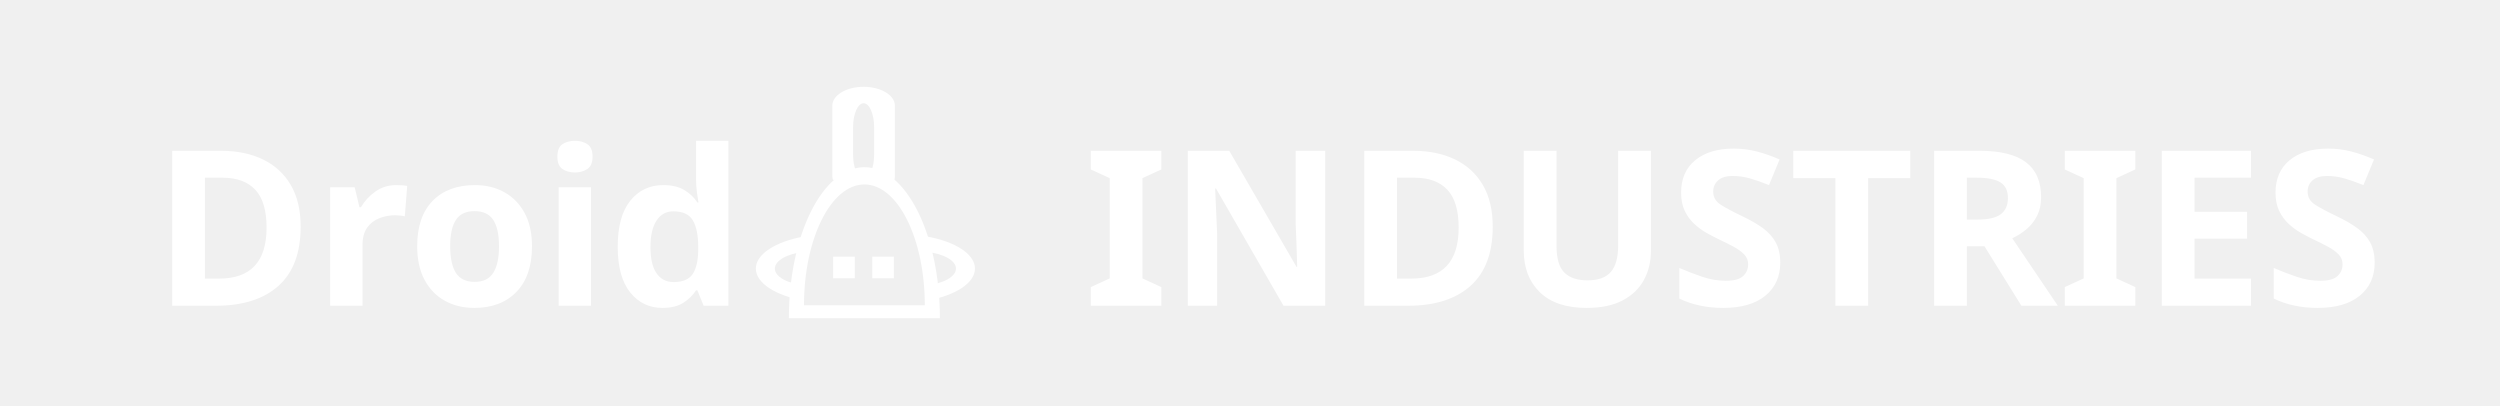
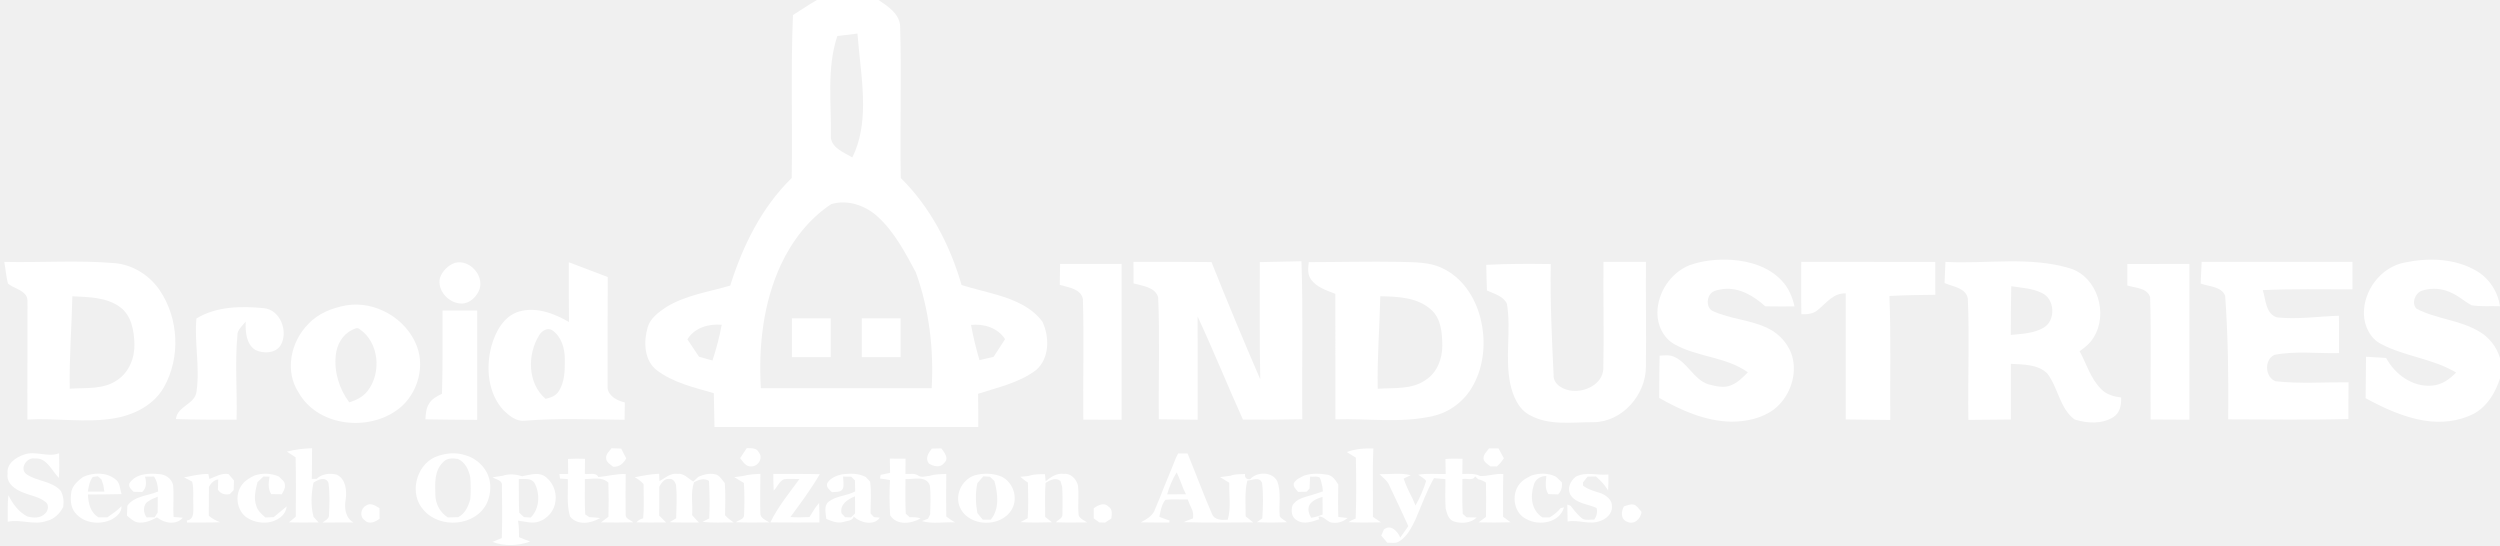
- <svg xmlns="http://www.w3.org/2000/svg" width="1151.983" height="186.628">
+ <svg xmlns="http://www.w3.org/2000/svg" width="1288" height="281">
  <g>
    <rect fill="none" id="canvas_background" height="402" width="582" y="-1" x="-1" />
  </g>
  <g>
-     <g id="layer1">
-       <text font-size="40px" font-style="normal" font-weight="normal" fill="#ffffff" font-family="Avance" id="text2985" y="140.885" x="70.337" xml:space="preserve">
-         <tspan font-size="100px" font-weight="bold" fill="#ffffff" y="140.885" x="70.337" id="tspan2987">Droid      INDUSTRIES</tspan>
-       </text>
-       <g fill="#ffffff" transform="matrix(1.988298,0,0,1.988298,3.436039,139.8257) " id="g3397">
-         <path fill="#ffffff" d="m198.598-31.579c-9.665 0-17.5 15.67-17.5 35l35 0c0-19.33-7.835-35-17.5-35zm0 4c7.732 0 14 12.536 14 28l-28 0c0-15.464 6.268-28 14-28z" id="path3056-9" />
-         <path fill="#ffffff" d="m184.598-15.517c-6.532 1.173-11.156 4.06-11.156 7.438 0 3.378 4.624 6.264 11.156 7.438l0-3.562c-3.864-0.427-6.75-1.994-6.75-3.875 0-1.881 2.886-3.448 6.75-3.875l0-3.562z" id="path3301" />
-         <path fill="#ffffff" id="path3327" d="m213.067-15.517c6.532 1.173 11.156 4.06 11.156 7.438 0 3.378-4.624 6.264-11.156 7.438l0-3.562c3.864-0.427 6.75-1.994 6.75-3.875 0-1.881-2.886-3.448-6.75-3.875l0-3.562z" />
-         <path fill="#ffffff" d="m198.415-50.207c-4.015 0-7.25 1.952-7.25 4.375l0 16.344c0 0.293 0.066 0.568 0.156 0.844l14.219 0c0.09-0.276 0.125-0.551 0.125-0.844l0-16.344c0-2.423-3.235-4.375-7.25-4.375zm0 3.812c1.353 0 2.438 2.479 2.438 5.562l0 6.344c0 3.083-1.084 5.594-2.438 5.594 -1.353 0-2.438-2.51-2.438-5.594l0-6.344c0-3.083 1.084-5.562 2.438-5.562z" id="rect3329" />
-         <rect fill="#ffffff" id="rect3359" width="5.012" height="5.012" x="191.357" y="-10.845" />
-         <rect fill="#ffffff" id="rect3359-7" width="5.012" height="5.012" x="200.42" y="-10.845" />
-       </g>
+     <g id="#000000ff">
+       <path id="svg_1" d="m420.9,0l31.75,0c4.66,3.21 10.45,6.82 11.08,13.01c0.83,26.23 -0.14,52.48 0.36,78.71c15.28,15.06 25.4,34.66 31.32,55.12c6.16,1.94 12.47,3.34 18.66,5.17c8.6,2.56 17.61,6.3 23.03,13.82c3.66,7.81 3.66,18.9 -3.38,24.88c-8.73,6.55 -19.63,8.84 -29.81,12.16c0.14,5.71 0.06,11.42 0.09,17.13c-45.3,0 -90.6,0.01 -135.9,-0.01c-0.11,-5.81 -0.2,-11.61 -0.34,-17.42c-10.15,-2.96 -20.9,-5.36 -29.48,-11.9c-6.52,-5.15 -6.73,-14.68 -4.6,-22.04c1.36,-4.72 5.62,-7.75 9.48,-10.38c10.03,-6.19 21.92,-7.84 33.05,-11.12c6.41,-20.42 16.2,-40.32 31.68,-55.42c0.44,-27.98 -0.52,-55.98 0.64,-83.95c4.12,-2.58 8.13,-5.35 12.37,-7.76m10.49,18.57c-5.63,16.95 -2.93,35 -3.34,52.49c0.87,5.5 6.89,7.5 11.07,10.05c4.19,-8.39 5.52,-17.89 5.53,-27.19c0.01,-12.27 -1.97,-24.41 -2.89,-36.62c-3.46,0.43 -6.92,0.85 -10.37,1.27m-3.15,86.61c-11.45,7.52 -20.1,18.82 -25.89,31.14c-9.17,19.79 -11.63,42.08 -10.36,63.67c29.34,-0.01 58.67,0 88.01,0c1.14,-20.17 -1.3,-40.71 -8.2,-59.75c-5.46,-10.11 -10.91,-20.63 -19.49,-28.5c-6.31,-5.85 -15.64,-9.14 -24.07,-6.56m-74.09,69.65c1.99,2.99 3.96,6 5.99,8.97c2.3,0.64 4.61,1.29 6.92,1.93c1.98,-6.03 3.63,-12.17 4.77,-18.41c-6.69,-0.6 -14,1.49 -17.68,7.51m146.11,-7.43c1.14,6.11 2.59,12.17 4.36,18.14c2.42,-0.57 4.85,-1.14 7.29,-1.7c1.99,-3.02 3.93,-6.08 5.9,-9.12c-3.76,-5.83 -10.91,-8.03 -17.55,-7.32z" fill="#ffffff" />
+       <path id="svg_2" d="m649.04,135.04c7.16,-0.11 14.32,-0.27 21.47,-0.44c0.94,27.13 0.14,54.27 0.44,81.4c-10.19,0.19 -20.39,0.29 -30.58,0.18c-7.97,-17.63 -15.2,-35.58 -23.36,-53.12c-0.02,17.73 0.09,35.45 0.03,53.18c-6.67,-0.08 -13.34,-0.17 -20.01,-0.23c-0.25,-20.97 0.58,-41.97 -0.35,-62.92c-1.65,-5.26 -8.14,-5.79 -12.67,-7.08c-0.03,-3.69 -0.04,-7.38 -0.04,-11.08c13.4,-0.05 26.79,-0.04 40.19,0.08c8.07,20.26 16.47,40.4 25.13,60.42c-0.46,-20.13 -0.18,-40.26 -0.25,-60.39z" fill="#ffffff" />
+       <path id="svg_3" d="m870.43,136.64c6.87,-2.44 14.28,-3.19 21.54,-2.77c9.56,0.62 19.59,3.67 26.2,10.96c3.38,3.6 5.28,8.27 6.37,13.03c-5.03,0.03 -10.05,0.05 -15.07,-0.04c-5.83,-5.27 -13.33,-9.83 -21.5,-8.93c-2.51,0.42 -5.65,0.64 -7.12,3.05c-1.68,2.61 -1.43,7 1.72,8.37c9.05,4.14 19.37,4.44 28.32,8.84c6.32,3.04 11.33,8.95 12.81,15.86c1.97,9.57 -2.13,19.97 -9.79,25.93c-6.26,4.61 -14.28,6.32 -21.93,6.31c-13.31,-0.23 -25.8,-5.77 -37.17,-12.24c0.1,-7.25 0.03,-14.51 0.24,-21.76c2.4,-0.14 4.94,-0.52 7.24,0.48c7.21,3.02 10.21,11.67 17.73,14.23c3.75,0.95 7.86,2.12 11.64,0.61c3.54,-1.34 6.24,-4.11 8.83,-6.76c-11.26,-8.07 -25.98,-7.75 -37.85,-14.48c-5.74,-3.19 -8.86,-9.93 -8.75,-16.35c0.17,-10.36 6.87,-20.47 16.54,-24.34z" fill="#ffffff" />
+       <path id="svg_4" d="m1239.01,135.24c12.14,-2.56 25.62,-2.14 36.6,4.17c6.71,3.81 11.27,10.76 12.38,18.37c-4.88,-0.2 -9.83,0.29 -14.65,-0.52c-3.35,-1.77 -6.18,-4.38 -9.59,-6.03c-4.87,-2.63 -10.86,-3.21 -16.08,-1.42c-3.51,1.27 -5.37,6.45 -2.72,9.22c10.17,5.34 22.28,5.78 32.23,11.71c5.21,2.97 9.1,7.98 10.82,13.72l0,10.46c-2.32,7.38 -6.67,14.62 -13.69,18.33c-7.78,3.94 -16.85,4.84 -25.38,3.43c-10.72,-1.75 -20.68,-6.41 -30.16,-11.51c0.08,-7.13 0.13,-14.25 0.21,-21.37c3.44,0.18 6.89,0.37 10.34,0.61c4.56,8.49 13.75,15.19 23.71,14.25c4.9,-0.32 9.06,-3.3 12.36,-6.74c-11.98,-7.17 -26.4,-8.23 -38.68,-14.7c-5.54,-2.84 -8.61,-9.15 -8.82,-15.2c-0.38,-12.34 8.82,-24.55 21.12,-26.78z" fill="#ffffff" />
+       <path id="svg_5" d="m2.21,134.93c18.93,0.43 37.9,-0.96 56.8,0.63c9.39,0.78 18.04,6.26 23.29,14c9.8,14.48 10.8,34.67 2.15,49.92c-5.14,9.15 -15.32,14.27 -25.36,16c-14.89,2.56 -29.98,-0.21 -44.96,0.67c-0.11,-19.39 0.11,-38.77 0.04,-58.15c-0.12,-2.04 0.38,-4.41 -1.01,-6.13c-2.34,-2.89 -6.35,-3.46 -9.08,-5.82c-0.93,-3.65 -1.21,-7.42 -1.87,-11.12m35.07,17.72c-0.34,15.87 -1.64,31.72 -1.35,47.6c8.29,-0.57 17.56,0.59 24.69,-4.59c6.01,-4.08 8.86,-11.5 8.64,-18.58c-0.22,-6.8 -1.54,-14.62 -7.43,-18.89c-7.05,-5.14 -16.2,-5.12 -24.55,-5.54z" fill="#ffffff" />
+       <path id="svg_6" d="m234.36,135.43c7.39,-1.97 14.98,6.23 12.73,13.46c-1.38,3.83 -4.83,7.38 -9.11,7.5c-6.6,0.09 -12.97,-6.65 -11.29,-13.31c1.25,-3.47 4.19,-6.43 7.67,-7.65z" fill="#ffffff" />
+       <path id="svg_7" d="m674.28,135.05c15.55,-0.01 31.09,-0.41 46.64,-0.14c7.39,0.26 15.17,-0.09 22.02,3.2c10.25,4.66 16.97,14.86 19.71,25.51c3.02,11.65 2.12,24.62 -3.85,35.22c-4.31,7.73 -11.9,13.6 -20.58,15.5c-16.5,3.81 -33.49,1.18 -50.22,1.71c-0.06,-21.55 0.02,-43.1 -0.02,-64.65c-4.58,-1.79 -9.82,-3.4 -12.71,-7.69c-1.77,-2.55 -1.29,-5.77 -0.99,-8.66m36.84,17.59c-0.33,15.89 -1.64,31.75 -1.32,47.65c8.33,-0.6 17.62,0.55 24.81,-4.61c5.85,-3.79 8.49,-10.92 8.47,-17.66c-0.08,-6.45 -0.57,-13.84 -5.72,-18.43c-7.05,-6.42 -17.22,-6.81 -26.24,-6.95z" fill="#ffffff" />
+       <path id="svg_8" d="m826.11,134.91c7.29,0 14.58,0.02 21.87,0.01c-0.11,18.04 0.2,36.08 -0.01,54.12c-0.03,14.36 -12.18,28.35 -26.91,28.47c-10.98,-0.06 -22.91,1.94 -32.95,-3.66c-5.89,-3.09 -8.54,-9.69 -9.97,-15.82c-2.92,-13.67 0.5,-27.77 -1.77,-41.5c-1.83,-4.05 -6.62,-5.15 -10.3,-6.87c-0.17,-4.4 -0.25,-8.8 -0.35,-13.21c11.07,-0.61 22.16,-0.55 33.24,-0.41c-0.36,19.01 0.54,38.01 1.45,57c-0.32,5.06 5.23,7.96 9.61,8.28c6.94,0.71 15.66,-3.59 16.01,-11.3c0.38,-18.37 -0.09,-36.74 0.08,-55.11z" fill="#ffffff" />
+       <path id="svg_9" d="m928,134.92c23.01,0 46.03,-0.02 69.04,0.02c0,5.65 0,11.29 0.03,16.94c-7.89,0.06 -15.77,0.19 -23.64,0.61c0.85,21.28 0.25,42.58 0.43,63.87c-7.65,-0.1 -15.3,-0.19 -22.94,-0.26c-0.02,-21.64 0.02,-43.29 0,-64.93c-6.26,-0.37 -10.02,4.98 -14.35,8.49c-2.33,2.08 -5.52,2.35 -8.5,2.21c-0.17,-8.98 -0.07,-17.97 -0.07,-26.95z" fill="#ffffff" />
+       <path id="svg_10" d="m1002.29,134.93c21.44,1.13 43.5,-3 64.42,3.4c13.95,4.52 19.51,23.28 12,35.39c-1.73,3.02 -4.48,5.24 -7.28,7.22c3.55,6.57 5.67,14.15 11.09,19.53c2.69,2.8 6.52,3.86 10.26,4.32c0.25,3.7 -0.56,7.88 -3.88,10.03c-5.89,3.81 -13.66,3.33 -20.08,1.29c-7.75,-5.78 -8.43,-16.49 -14.14,-23.78c-4.95,-4.75 -12.32,-4.5 -18.69,-4.88c-0.01,9.56 0,19.12 0,28.68c-7.29,0.06 -14.59,0.13 -21.88,0.2c-0.35,-20.81 0.61,-41.64 -0.28,-62.44c-0.92,-5.62 -7.72,-6.19 -12,-8.07c0.12,-3.63 0.28,-7.26 0.46,-10.89m33.91,12.53c-0.17,8.36 -0.24,16.72 -0.24,25.09c5.72,-0.58 11.84,-0.72 16.93,-3.74c6.37,-3.68 5.81,-14.85 -0.92,-17.87c-4.89,-2.43 -10.47,-2.64 -15.77,-3.48z" fill="#ffffff" />
+       <path id="svg_11" d="m1134.29,134.9c25.9,0.04 51.79,0.01 77.69,0.02c0.01,4.72 0.01,9.44 0,14.16c-15.39,0 -30.8,-0.31 -46.19,0.39c1.56,4.89 1.45,12.27 7.35,14.05c10.61,1.15 21.26,-0.54 31.89,-0.85c0,6.41 0.01,12.83 0.04,19.24c-11.1,0.29 -22.34,-1.22 -33.31,0.92c-5.33,2.5 -4.89,11.54 0.62,13.59c12.47,1.39 25.07,0.43 37.6,0.54c-0.08,6.31 -0.09,12.61 -0.08,18.92c-20.64,0.55 -41.29,0.17 -61.93,0.17c0.2,-21.23 -0.04,-42.51 -1.57,-63.69c-1.99,-4.89 -8.37,-4.66 -12.62,-6.29c0.14,-3.73 0.31,-7.45 0.51,-11.17z" fill="#ffffff" />
+       <path id="svg_12" d="m293.04,135.11c6.71,2.5 13.4,5.04 20.08,7.63c-0.03,19.1 -0.19,38.2 -0.09,57.29c0.67,4.31 5.1,6.38 8.89,7.32c-0.03,2.97 -0.08,5.94 -0.14,8.92c-17.2,-0.15 -34.44,-0.89 -51.61,0.48c-4.23,0.49 -7.8,-2.59 -10.68,-5.29c-8.17,-8.76 -9.28,-22.08 -6.29,-33.23c2.08,-7.37 6.32,-15.35 14.17,-17.72c8.89,-2.58 18.13,0.94 25.78,5.41c-0.15,-10.27 -0.1,-20.54 -0.11,-30.81m-15.28,37.66c-6.17,9.94 -6,24.69 3.31,32.7c2.52,-0.55 5.19,-1.42 6.66,-3.72c3.28,-4.88 3.31,-11.05 3.26,-16.71c0.03,-5.46 -1.72,-11.54 -6.36,-14.81c-2.54,-1.75 -5.56,0.24 -6.87,2.54z" fill="#ffffff" />
+       <path id="svg_13" d="m546.16,135.99c10.57,-0.01 21.13,0 31.7,0c0.01,26.75 0,53.51 0,80.27c-6.58,-0.01 -13.16,-0.03 -19.74,-0.05c-0.22,-20.72 0.41,-41.46 -0.21,-62.18c-1.12,-5.32 -7.58,-5.98 -11.92,-7.26c0.04,-3.6 0.1,-7.19 0.17,-10.78z" fill="#ffffff" />
+       <path id="svg_14" d="m1095.99,136c10.66,0 21.33,-0.02 32,-0.01c0,26.74 0,53.49 -0.01,80.24c-6.66,-0.04 -13.32,-0.08 -19.98,-0.1c-0.23,-21.01 0.4,-42.04 -0.26,-63.04c-1.54,-4.83 -7.69,-4.72 -11.75,-5.99c-0.02,-3.7 -0.02,-7.4 0,-11.1z" fill="#ffffff" />
+       <path id="svg_15" d="m178.25,157.34c15.02,-2.59 31.07,6.75 36.5,20.94c4.65,12.14 -0.55,27.07 -11.57,33.9c-15.52,10.1 -39.9,6.84 -49.38,-10.01c-7.24,-11.03 -3.98,-26.29 5.07,-35.27c5.05,-5.46 12.21,-8.23 19.38,-9.56m2.85,12.8c-4.8,2.42 -7.59,7.62 -8.11,12.83c-0.94,8.6 1.78,17.45 6.96,24.33c3.56,-1.14 7.12,-2.82 9.44,-5.89c7.26,-9.28 5.96,-25 -4.09,-31.8c-1.3,-1.26 -2.9,-0.03 -4.2,0.53z" fill="#ffffff" />
+       <path id="svg_16" d="m101.19,164.08c10.35,-6.29 22.99,-6.44 34.68,-5.32c8.49,0.76 12.7,11.85 8.88,18.83c-2.53,4.56 -8.97,4.73 -13.19,2.72c-4.81,-3.08 -5.15,-9.49 -4.98,-14.63c-1.68,2.24 -4.41,4.15 -4.28,7.26c-1.33,14.4 -0.01,28.85 -0.42,43.27c-10.42,0.02 -20.84,0.06 -31.25,-0.31c0.72,-6.8 10.07,-7.61 10.64,-14.36c1.79,-12.46 -1.2,-24.97 -0.08,-37.46z" fill="#ffffff" />
+       <path id="svg_17" d="m227.99,159.99c5.96,-0.01 11.91,-0.01 17.87,0.01c0,18.77 -0.01,37.54 -0.01,56.31c-8.89,-0.08 -17.79,-0.07 -26.68,-0.27c0.21,-2.74 0.29,-5.66 1.86,-8.04c1.46,-2.54 4.15,-3.9 6.68,-5.14c0.45,-14.29 0.24,-28.58 0.28,-42.87z" fill="#ffffff" />
+       <path id="svg_18" d="m408,163.99c6.66,-0.01 13.33,-0.01 20,0.01c-0.02,6.66 -0.01,13.33 -0.01,19.99c-6.67,0 -13.34,0 -20,0c-0.01,-6.67 -0.02,-13.33 0.01,-20z" fill="#ffffff" />
+       <path id="svg_19" d="m444,163.99c6.66,-0.01 13.33,-0.01 20,0.01c-0.02,6.66 -0.01,13.33 -0.01,19.99c-6.67,0 -13.34,0 -20,0c-0.01,-6.67 -0.02,-13.34 0.01,-20z" fill="#ffffff" />
+     </g>
+     <g id="#616161fe">
+       <path id="svg_20" d="m147.78,232.68c4.24,-1.08 8.6,-1.65 12.99,-1.75c-0.06,5.26 0.01,10.52 -0.13,15.79c0.81,0 1.63,0 2.45,0c2.75,-2.6 6.85,-3.11 10.4,-2.18c4.68,2.19 5.25,8.21 4.61,12.73c-0.82,4.32 -0.19,9.49 3.98,11.9c-5.31,0.05 -10.61,-0.02 -15.92,0.05c1.4,-1.12 3.62,-1.98 3.34,-4.18c0.28,-5.41 0.49,-10.9 -0.29,-16.29c-1.45,-3.45 -5.46,-1.61 -7.71,-0.08c-1.16,5.76 -1.5,11.89 0.05,17.61c0.86,0.95 1.72,1.91 2.58,2.88c-5.1,0.01 -10.2,0.14 -15.3,-0.08c1.19,-0.95 2.43,-1.85 3.55,-2.9c0.04,-10.18 0.19,-20.37 -0.08,-30.55c-1.48,-1.03 -3,-2 -4.52,-2.95z" fill="#ffffff" />
+       <path id="svg_21" d="m315.07,230.93c1.65,0.06 3.31,0.12 4.98,0.19c0.84,1.68 1.68,3.35 2.59,4.99c-1.36,2.61 -3.68,4.64 -6.8,4.34c-1.36,-1.27 -3.55,-2.24 -3.55,-4.39c-0.23,-2.13 1.63,-3.58 2.78,-5.13z" fill="#ffffff" />
+       <path id="svg_22" d="m381.31,236.05c1.13,-1.73 2.26,-3.46 3.41,-5.18c2.24,0.09 5.09,-0.27 6.22,2.21c2.47,2.9 -0.44,7.37 -3.9,7.22c-2.76,0.25 -4.24,-2.43 -5.73,-4.25z" fill="#ffffff" />
+       <path id="svg_23" d="m480.11,231.11c1.62,-0.04 3.25,-0.07 4.88,-0.1c1.5,2.07 4.12,5.15 1.49,7.44c-1.95,2.74 -5.48,1.87 -7.92,0.37c-2.07,-2.76 -0.24,-5.47 1.55,-7.71z" fill="#ffffff" />
+       <path id="svg_24" d="m693.87,232.9c4.35,-1.66 9.06,-1.99 13.69,-1.83c-0.54,11.74 -0.09,23.49 -0.23,35.24c1.38,0.93 2.76,1.86 4.15,2.8c-5.59,0.08 -11.18,0.24 -16.76,-0.11c1.15,-0.77 2.4,-1.39 3.72,-1.85c0.42,-10.45 0.3,-20.91 0.1,-31.36c-1.55,-0.98 -3.11,-1.95 -4.67,-2.89z" fill="#ffffff" />
+       <path id="svg_25" d="m767.15,231c1.62,0.01 3.24,0.01 4.88,0.02c0.91,1.69 1.81,3.39 2.76,5.07c-1.01,1.57 -2.2,2.99 -3.59,4.22c-0.83,-0.01 -2.49,-0.02 -3.32,-0.03c-1.2,-0.98 -2.68,-1.75 -3.38,-3.19c-0.86,-2.49 1.36,-4.28 2.65,-6.09z" fill="#ffffff" />
+       <path id="svg_26" d="m12.35,234.21c5.93,-2.21 12.24,1.63 18.09,-0.7c0.1,4.24 0.19,8.48 -0.12,12.7c-3.67,-3.66 -6.17,-10.54 -12.36,-9.99c-4.18,-0.82 -8.09,5.2 -4.35,8.08c5.45,3.8 13.04,3.39 17.68,8.56c1.43,2.57 1.66,5.47 1.29,8.34c-1.79,3.44 -4.76,6.34 -8.63,7.22c-6.54,2.3 -13.33,-1.07 -19.95,0.39c0.04,-4.56 -0.21,-9.13 0.33,-13.66c2.2,4.37 5.25,8.62 9.71,10.9c2.99,0.89 6.84,1.01 9.17,-1.43c1.68,-1.48 2.21,-4.65 0.18,-6.06c-3.24,-2.63 -7.55,-3.17 -11.31,-4.75c-4.15,-1.52 -9.02,-4.77 -8.15,-9.87c-0.7,-5 4.29,-8.34 8.42,-9.73z" fill="#ffffff" />
+       <path id="svg_27" d="m224.08,235.51c4.98,-2.06 10.73,-2.75 15.88,-0.9c6,1.7 11.06,6.8 12.3,12.98c0.8,3.86 0.19,7.89 -1.35,11.49c-5.77,12.12 -24.26,13.58 -32.71,3.63c-7.46,-8.1 -4.02,-22.71 5.88,-27.2m4.11,2.71c-4.48,4.29 -4.08,11.03 -3.89,16.73c0.06,4.69 2.43,9.12 6.43,11.63c1.77,-0.06 3.55,-0.1 5.34,-0.14c3.64,-1.89 5.21,-5.6 6.24,-9.36c0.3,-3.72 0.25,-7.46 -0.02,-11.18c-0.82,-3.83 -2.58,-7.82 -6.4,-9.46c-2.65,-0.47 -5.81,-0.49 -7.7,1.78z" fill="#ffffff" />
+       <path id="svg_28" d="m606.96,233.63c1.61,-0.01 3.24,-0.01 4.87,-0.01c4.27,10.32 8.08,20.84 12.56,31.08c1.28,3.35 5.14,3.27 8.13,3.06c1.81,-6.16 0.63,-12.72 0.79,-19.05c-1.57,-1 -3.17,-1.96 -4.75,-2.91c1.79,-0.21 3.59,-0.45 5.38,-0.7c2.39,-0.91 4.98,-0.79 7.5,-0.89c-0.24,1.95 0.78,2.82 2.58,2.73c3.5,-4.04 11.42,-4.09 14.04,1c2.12,5.76 0.71,12.01 1.26,17.99c0.75,1.44 2.57,1.99 3.71,3.14c-5.16,0.18 -10.33,0.24 -15.48,-0.05c0.92,-0.67 1.85,-1.33 2.79,-1.98c0.39,-6.06 0.61,-12.2 -0.13,-18.24c-1.3,-3.35 -5,-1.38 -7.59,-1.21c-1.49,6.04 -0.81,12.27 -0.86,18.42c1.29,1.04 2.58,2.08 3.89,3.12c-11.95,0.04 -23.92,0.27 -35.87,-0.13c1.59,-0.69 3.2,-1.33 4.84,-1.91c0.2,-1.73 0.18,-3.52 -0.73,-5.06c-0.7,-1.55 -1.37,-3.12 -1.98,-4.7c-3.82,0.11 -7.67,-0.28 -11.47,0.17c-2.02,2.37 -2.51,5.77 -3.15,8.77c1.72,0.66 3.45,1.32 5.23,1.86l-0.08,1.07c-4.91,-0.01 -9.82,0.03 -14.72,-0.08c2.59,-1.39 5.36,-2.89 6.85,-5.56c0.97,-2.12 1.71,-4.35 2.72,-6.45c2.7,-7.13 5.78,-14.11 8.53,-21.22c0.28,-0.57 0.86,-1.7 1.14,-2.26m-5.65,21.05c3.23,0.01 6.47,0 9.71,-0.03c-0.4,-0.84 -0.81,-1.68 -1.22,-2.51c-1.13,-2.94 -2.23,-5.91 -3.57,-8.76c-2.24,3.47 -3.75,7.35 -4.92,11.3z" fill="#ffffff" />
+       <path id="svg_29" d="m292.63,236.44c2.92,-0.18 5.84,-0.19 8.77,-0.06c-0.05,2.59 -0.08,5.18 -0.09,7.77c2.27,0.42 5.66,-1.01 6.93,1.6c4.73,-0.33 9.34,-1.77 14.12,-1.52c-0.07,6.93 -0.13,13.86 -0.02,20.79c-0.26,2.28 2.56,2.81 3.87,4.08c-5.53,0.15 -11.06,0.12 -16.58,0.03c1.27,-0.96 2.55,-1.92 3.83,-2.88c0.18,-5.86 0.17,-11.71 -0.03,-17.57c-3.36,-3.21 -7.96,-1.83 -12.1,-1.86c0.01,6.07 -0.15,12.14 0.17,18.2c0.53,0.36 1.6,1.07 2.13,1.42c1.85,0.07 3.71,0.18 5.55,0.46c-4.66,2.8 -11.68,3.96 -15.5,-0.79c-1.88,-6.27 -0.9,-12.83 -1.14,-19.27c-1.34,-0.09 -2.68,-0.18 -4.01,-0.28c-0.08,-0.58 -0.24,-1.76 -0.32,-2.34c1.5,-0.02 3.01,-0.03 4.51,-0.04c0.02,-2.58 -0.01,-5.16 -0.09,-7.74z" fill="#ffffff" />
+       <path id="svg_30" d="m744.69,236.48c2.92,-0.23 5.86,-0.24 8.8,-0.12c-0.05,2.61 -0.09,5.23 -0.1,7.84c3.06,-0.04 6.29,-0.39 9.13,1.03c3.97,0.2 7.91,-1.37 11.97,-1.01c-0.19,7.34 -0.07,14.68 -0.1,22.02c1.29,0.95 2.57,1.89 3.87,2.84c-5.5,0.18 -11,0.15 -16.49,0.03c1.26,-0.93 2.53,-1.86 3.8,-2.79c0.13,-5.91 0.12,-11.81 -0.01,-17.71c-1.23,-0.77 -2.52,-1.43 -3.95,-1.67c-0.56,-0.5 -1.12,-1 -1.66,-1.51c-1.01,2.46 -4.47,0.87 -6.52,1.38c-0.01,5.98 -0.18,11.97 0.18,17.94c0.49,0.44 1.48,1.32 1.98,1.76c1.71,0 3.44,0.03 5.17,0.1c-2.92,2.97 -7.77,3.24 -11.55,2.1c-3.01,-0.92 -3.7,-4.1 -4.42,-6.74c-0.37,-5.04 -0.05,-10.09 -0.13,-15.13c-1.97,-0.16 -3.93,-0.33 -5.88,-0.49c-3.86,6.7 -6.34,14.04 -9.45,21.1c-2.07,4.27 -4.25,8.89 -8.47,11.45c-1.78,1.26 -4.09,0.6 -6.1,0.72c-1.07,-1.21 -2.1,-2.44 -3.12,-3.67c0.44,-1.02 0.86,-2.05 1.29,-3.07c3.5,-3.1 7.13,0.89 8.5,4.06c1.37,-1.95 2.74,-3.92 4.12,-5.87c-0.77,-1.75 -1.54,-3.48 -2.36,-5.2c-2.36,-5.26 -4.96,-10.41 -7.36,-15.65c-1.01,-2.5 -3.24,-4.11 -5.12,-5.91c5.35,0.08 10.88,-0.81 16.11,0.5c-1.23,0.59 -2.45,1.18 -3.67,1.76c1.21,3.62 2.92,7.06 4.66,10.46c0.49,1.12 0.97,2.25 1.45,3.39c2.31,-3.96 4.1,-8.24 5.48,-12.61c-1.01,-1.46 -2.73,-2.2 -4.09,-3.25c4.68,-0.75 9.44,-0.25 14.17,-0.37c-0.01,-2.57 -0.05,-5.14 -0.13,-7.71z" fill="#ffffff" />
+       <path id="svg_31" d="m458.44,236.28c2.7,-0.01 5.4,0 8.1,0.03c-0.04,2.61 -0.06,5.23 -0.05,7.86c2.17,0.19 4.69,-0.56 6.59,0.85c1.77,1.22 4.01,0.2 5.97,0.12c2.73,-0.89 5.64,-0.84 8.48,-0.99c-0.09,7.32 -0.15,14.64 -0.01,21.96c1.44,1.06 2.93,2.1 4.47,3.03c-5.65,-0.32 -11.53,0.94 -17.01,-0.67c0.79,-0.31 2.36,-0.93 3.14,-1.24c0.28,-0.56 0.83,-1.68 1.1,-2.24c0.1,-4.98 0.44,-9.99 -0.17,-14.94c-2,-5.22 -8.33,-2.99 -12.55,-3.24c-0.03,5.93 -0.14,11.87 0.15,17.8c0.5,0.47 1.49,1.4 1.98,1.87c1.88,0.01 3.85,-0.15 5.63,0.64c-4.81,2.73 -12.25,3.73 -15.65,-1.64c-0.42,-6.04 -0.4,-12.1 -0.1,-18.14c-1.7,-0.34 -3.41,-0.61 -5.13,-0.81c0.08,-0.47 0.24,-1.41 0.33,-1.89c1.61,-0.34 3.23,-0.69 4.86,-1.03c-0.06,-2.45 -0.1,-4.89 -0.13,-7.33z" fill="#ffffff" />
+       <path id="svg_32" d="m42.85,245.7c5.2,-2.34 11.88,-2.5 16.53,1.16c2.52,1.71 2.37,5.09 3.27,7.7c-5.78,0.17 -11.56,0.17 -17.35,0.2c0.2,4.49 1.25,9.32 5.44,11.76c1.52,0 3.03,0 4.55,0.02c2.54,-1.79 5.16,-3.49 7.3,-5.76c0.22,3.12 -2.48,5.42 -4.97,6.79c-6.08,3.06 -14.55,2.09 -18.93,-3.42c-2.5,-3.07 -2.51,-7.3 -1.89,-11.01c0.79,-3.28 3.45,-5.52 6.05,-7.44m4.97,0.01c-1.69,2.18 -2.13,4.92 -2.55,7.58c2.83,0.02 5.66,0.01 8.49,-0.02c-0.13,-0.83 -0.39,-2.51 -0.52,-3.34c-0.34,-0.98 -0.66,-1.96 -0.97,-2.94c-0.46,-0.4 -1.38,-1.21 -1.84,-1.61c-0.87,0.11 -1.74,0.22 -2.61,0.33z" fill="#ffffff" />
+       <path id="svg_33" d="m66.72,248.93c3.27,-4.93 9.91,-5.22 15.23,-4.67c3.24,0.07 6.47,2.32 7.21,5.54c0.56,5.5 -0.13,11.03 0.29,16.54c1.57,0.1 3.13,0.23 4.7,0.38c-3.31,4.02 -9.66,2.83 -13.26,-0.17c-3.07,1.68 -6.56,3.18 -10.14,2.57c-2.11,-0.56 -3.72,-2.13 -5.35,-3.49c0.08,-1.7 0.15,-3.39 0.21,-5.07c3.67,-5.13 10.54,-5.04 15.85,-7.35c-0.07,-2.72 -0.58,-5.42 -2.12,-7.7c-1.55,0.03 -3.09,0.05 -4.63,0.07c0.8,2.75 0.85,5.86 -1.46,7.9c-1.47,-0.05 -2.93,-0.09 -4.4,-0.1c-1.19,-1.21 -2.88,-2.5 -2.13,-4.45m9.64,9.37c-2.83,1.66 -2.69,5.91 -0.8,8.25c1.36,-0.02 2.73,-0.03 4.09,-0.02c0.4,-0.62 1.19,-1.85 1.59,-2.46c0.04,-2.74 0.06,-5.47 0.02,-8.2c-1.67,0.71 -3.42,1.35 -4.9,2.43z" fill="#ffffff" />
+       <path id="svg_34" d="m94.82,245.98c4.12,-0.84 8.28,-1.85 12.52,-1.78c0.14,0.65 0.41,1.94 0.55,2.58c3.19,-1.19 6.24,-3.16 9.83,-2.53c0.93,1.1 1.87,2.19 2.83,3.28c-0.05,1.64 -0.1,3.29 -0.16,4.94c-0.66,0.68 -1.31,1.38 -1.97,2.07c-2.5,0.55 -4.69,-0.06 -6.14,-2.24c0.05,-1.77 0.09,-3.54 0.14,-5.31c-2.23,0.35 -3.72,1.94 -4.77,3.83c-0.08,4.96 -0.03,9.93 -0.07,14.89c1.65,1.52 3.69,2.46 5.74,3.34c-5.65,0.28 -11.3,0.07 -16.94,0.17l-0.11,-1.07c4.12,-0.58 3.23,-5.11 3.32,-8.15c-0.21,-3.94 0.38,-8.02 -0.6,-11.87c-1.34,-0.81 -2.78,-1.46 -4.17,-2.15z" fill="#ffffff" />
+       <path id="svg_35" d="m258.95,245.12c3.29,-1.13 6.75,-0.81 10.02,0.25c3.61,-0.63 7.45,-2.08 11.02,-0.42c4.5,2.69 6.95,8.13 6.18,13.29c-0.46,4.78 -4.07,9.02 -8.59,10.5c-3.51,1.18 -7.15,-0.12 -10.69,-0.49c0.47,2.81 0.55,5.66 0.52,8.51c1.89,0.8 3.81,1.54 5.75,2.24c-6.19,2.23 -13.26,2.53 -19.45,0.18c1.59,-0.7 3.22,-1.31 4.82,-1.99c0.28,-9.05 0.21,-18.1 0.05,-27.14c0.29,-2.69 -3.11,-2.95 -4.77,-4.16c1.71,-0.28 3.42,-0.52 5.14,-0.77m8.32,1.69c0.13,5.77 -0.08,11.55 0.23,17.32c0.81,0.75 1.63,1.52 2.44,2.29c0.87,0.06 2.61,0.16 3.48,0.21c4.62,-4.53 4.92,-12.31 1.95,-17.8c-1.8,-2.76 -5.34,-1.92 -8.1,-2.02z" fill="#ffffff" />
+       <path id="svg_36" d="m327.02,245.89c4.15,-0.82 8.32,-1.66 12.57,-1.8c0.03,0.95 0.11,2.85 0.15,3.8c2.9,-1.59 5.66,-4.27 9.26,-3.76c3.33,-0.43 5.57,2.4 8.13,3.98c0.91,-0.84 1.82,-1.67 2.73,-2.5c2.95,-1.3 6.38,-2.07 9.52,-0.99c1.76,0.98 2.8,2.78 4.05,4.3c0.38,5.52 0.25,11.04 0.12,16.56c1.32,1.4 2.84,2.59 4.43,3.68c-5.35,-0.1 -10.72,0.41 -16.04,-0.34c1.14,-0.59 2.29,-1.17 3.45,-1.73c0.34,-6.44 0.23,-12.89 -0.12,-19.32c-2.5,-1.63 -5.28,-0.61 -7.68,0.62c-1.92,5.46 -0.59,11.37 -1,17.03c1.13,1.29 2.3,2.54 3.51,3.77c-5.03,-0.04 -10.06,0.13 -15.09,-0.15c1.11,-0.69 2.22,-1.36 3.35,-2.02c0.17,-5.7 0.49,-11.44 -0.05,-17.12c-0.38,-1.52 -1.63,-3.43 -3.42,-3.15c-2.58,-0.33 -4.17,2.08 -5.24,4.04c0.01,4.95 0.06,9.9 -0.04,14.85c1.18,1.18 2.36,2.35 3.57,3.52c-5.1,0.01 -10.19,0.12 -15.28,-0.06c0.9,-1.03 2.05,-1.72 3.44,-2.07c0.58,-5.85 0.23,-11.74 0.22,-17.61c-1.26,-1.48 -2.84,-2.62 -4.54,-3.53z" fill="#ffffff" />
+       <path id="svg_37" d="m378.3,245.83c1.61,-0.24 3.22,-0.44 4.83,-0.66c2.81,-0.79 5.73,-0.92 8.63,-1.03c-0.05,6.66 -0.21,13.33 -0.04,20c-0.24,2.77 2.82,3.8 4.69,5c-5.74,0.02 -11.49,0.21 -17.23,-0.11c1.32,-1.16 4.05,-1.38 4.15,-3.5c0.26,-5.57 0.3,-11.15 -0.08,-16.71c-1.63,-1.03 -3.29,-2.03 -4.95,-2.99z" fill="#ffffff" />
+       <path id="svg_38" d="m398.42,244.16c7.98,0.1 15.97,-0.09 23.95,0.14c-4.53,7.7 -9.86,14.9 -15.15,22.08c3.27,0.22 6.54,0.19 9.82,0c1.53,-2.5 2.99,-5.07 4.97,-7.25c0.15,3.34 0.15,6.7 0.16,10.05c-8.43,-0.01 -16.86,0.07 -25.29,-0.04c3.95,-8.07 9.7,-15.12 14.99,-22.33c-2.64,-0.02 -5.29,-0.22 -7.92,0.08c-2.55,1.07 -3.42,4.03 -5.34,5.86c-0.19,-2.86 -0.19,-5.72 -0.19,-8.59z" fill="#ffffff" />
+       <path id="svg_39" d="m426.15,249.07c1.51,-2.81 4.81,-4.08 7.78,-4.72c4.05,-0.45 8.43,-0.61 12.13,1.42c0.73,0.79 1.47,1.58 2.23,2.36c0.73,5.44 0.22,10.92 0.22,16.38c0.44,0.48 1.32,1.43 1.76,1.9c0.75,0.07 2.26,0.2 3.01,0.27c-2.92,4.4 -10.23,2.69 -13.44,-0.63c-0.5,2.39 -3.37,2.2 -5.22,2.83c-3.09,0.95 -6.12,-0.37 -8.92,-1.56c-0.2,-2.9 -1.43,-6.52 1.12,-8.78c3.98,-3.14 9.38,-3.02 13.76,-5.34c-0.04,-1.9 -0.08,-3.79 -0.12,-5.68c-0.65,-0.66 -1.3,-1.31 -1.93,-1.95c-1.4,-0.01 -2.8,-0.01 -4.18,-0.01c0.02,2.06 0.6,4.25 -0.11,6.24c-1.15,2.07 -3.68,1.47 -5.61,1.77c-1.27,-1.21 -3.05,-2.47 -2.48,-4.5m7.38,15.36c0.62,0.67 1.25,1.34 1.88,2.02c1.01,0.03 2.02,0.07 3.04,0.11c0.69,-0.68 1.38,-1.36 2.07,-2.03c0.05,-2.94 0.04,-5.88 -0.05,-8.82c-3.66,1.49 -7.88,4.11 -6.94,8.72z" fill="#ffffff" />
+       <path id="svg_40" d="m501.99,244.94c4.64,-1.32 9.72,-1.2 14.19,0.69c5.94,3.1 8.42,10.85 5.15,16.75c-5.49,9.57 -22.08,9.27 -26.75,-0.93c-2.86,-6.4 0.9,-14.22 7.41,-16.51m1.57,3.95c-1.13,5.1 -0.93,10.3 -0.04,15.42c0.92,1.14 1.85,2.27 2.79,3.41c1.37,0.01 2.75,0.01 4.13,0.01c4.6,-5.5 3.67,-13.48 1.87,-19.91c-0.78,-0.73 -1.54,-1.46 -2.29,-2.19c-0.85,-0.06 -2.56,-0.18 -3.41,-0.23c-1.05,1.14 -2.04,2.32 -3.05,3.49z" fill="#ffffff" />
+       <path id="svg_41" d="m529.98,245.21c2.68,-0.98 5.56,-0.92 8.38,-0.89c0.09,0.91 0.27,2.73 0.36,3.63c2.66,-2.15 5.66,-4.36 9.32,-3.8c3.53,-0.45 6.43,2.59 7.29,5.75c0.71,5.2 -0.21,10.47 0.42,15.67c0.8,1.83 2.85,2.53 4.39,3.58c-5.39,0.02 -10.77,0.16 -16.15,-0.07c1.1,-1.34 3.55,-2.01 3.38,-4.09c0.08,-4.72 0.14,-9.45 -0.13,-14.16c-0.33,-1.03 -0.63,-2.05 -0.92,-3.07c-2.51,-1.91 -5.35,-0.41 -7.64,1.03c-0.47,5.83 -0.17,11.67 -0.21,17.51c1.17,0.92 2.34,1.84 3.51,2.78c-5.39,0.14 -10.8,0.26 -16.18,-0.08c1.2,-0.7 2.42,-1.38 3.66,-2.02c0.45,-6.1 0.25,-12.23 0.13,-18.33c-1.38,-0.93 -2.71,-1.92 -3.95,-3c1.44,-0.15 2.89,-0.3 4.34,-0.44z" fill="#ffffff" />
+       <path id="svg_42" d="m672.01,244.98c3.87,-1.26 8.05,-1.05 12.01,-0.39c2.66,0.52 4.13,2.94 5.46,5.06c-0.04,5.56 -0.21,11.13 0.02,16.69c1.58,0.15 3.17,0.32 4.77,0.52c-2.04,1.77 -4.65,2.77 -7.37,2.43c-3.04,0.19 -4.45,-3.53 -7.62,-3.11l0.35,1.36c-3.63,1.21 -7.94,2.87 -11.46,0.52c-2.75,-1.41 -3.07,-4.81 -2.36,-7.48c1.98,-3.75 6.51,-4.43 10.18,-5.6c1.88,-0.52 3.72,-1.18 5.56,-1.84c-0.06,-0.59 -0.19,-1.76 -0.26,-2.34c-0.45,-1.55 -0.56,-3.25 -1.31,-4.68c-1.42,-1 -3.39,-0.32 -5.02,-0.57c-0.09,2.06 -0.17,4.13 -0.28,6.19c-0.39,0.4 -1.16,1.21 -1.55,1.61c-1.46,0.01 -2.92,0.03 -4.36,0.06c-1.04,-1.32 -2.63,-2.57 -2.18,-4.47c1.13,-2.09 3.42,-2.95 5.42,-3.96m2.72,15.03c-1.23,2.21 -0.42,4.76 0.81,6.76c2.01,-0.32 3.95,-0.94 5.86,-1.65c-0.03,-3.04 -0.03,-6.09 -0.02,-9.13c-2.51,0.72 -5.15,1.75 -6.65,4.02z" fill="#ffffff" />
+       <path id="svg_43" d="m789.01,244.99c4.04,-1.37 8.71,-1.35 12.58,0.59c1,0.98 2.02,1.94 3.07,2.89c0.3,2.34 -0.22,4.56 -1.93,6.24c-1.69,-0.05 -3.35,-0.09 -5.01,-0.13c-1.91,-2.8 -1.31,-6.18 -1.05,-9.33c-3.02,-0.12 -6.03,1.88 -6.54,4.96c-1.89,5.76 -1.01,12.91 4.52,16.36c0.92,-0.01 2.77,-0.01 3.69,-0.01c2.16,-1.25 4.12,-2.82 5.7,-4.76c0.43,-0.11 1.3,-0.31 1.73,-0.41c-2.24,7.95 -12.79,9.73 -19.3,6.08c-7.21,-3.33 -8.19,-14.34 -2.39,-19.42c1.39,-1.37 3.23,-2.12 4.93,-3.06z" fill="#ffffff" />
+       <path id="svg_44" d="m811.8,245.62c5.29,-2.81 11.23,-0.55 16.86,-1.17c0.04,2.75 -0.01,5.5 -0.16,8.26c-1.65,-2.79 -3.83,-5.15 -6.29,-7.23c-1.44,0.03 -2.88,0.05 -4.3,0.08c-0.8,1 -1.59,2 -2.36,3c0.01,0.41 0.02,1.22 0.03,1.63c2.72,2.14 6.12,2.92 9.35,3.97c2.79,1.19 5.78,3.53 5.55,6.91c0.18,3.62 -3.06,6.41 -6.25,7.41c-5.42,2.02 -11.06,-0.86 -16.6,0.21c0,-2.92 -0.06,-5.84 -0.15,-8.75c0.42,0.16 1.26,0.47 1.68,0.62c1.9,2.47 3.84,5.02 6.4,6.86c1.83,0.7 3.88,0.21 5.82,0.25c1.23,-1.77 1.76,-3.85 1.16,-5.96c-4.55,-2.17 -10.65,-2.15 -13.52,-6.9c-1.69,-3.31 0.05,-7.05 2.78,-9.19z" fill="#ffffff" />
+       <path id="svg_45" d="m131.02,245.01c4.11,-1.41 8.72,-1.26 12.69,0.52c1.17,1.38 3.23,2.45 3.08,4.52c0.23,1.72 -0.87,3.14 -1.6,4.59c-1.82,-0.02 -3.64,-0.04 -5.46,-0.07c-1.78,-2.72 -1.39,-5.95 -0.86,-8.98c-0.79,-0.02 -2.36,-0.07 -3.15,-0.09c-1.03,0.96 -2.05,1.93 -3.06,2.91c-1,3.95 -2.06,8.18 -0.63,12.17c0.67,2.58 2.82,4.28 4.67,6.02c1.44,-0.06 2.87,-0.12 4.31,-0.17c2.27,-1.78 4.4,-3.73 6.67,-5.52c-0.46,4.78 -5.12,7.61 -9.49,8.22c-4.05,0.52 -8.31,-0.47 -11.61,-2.89c-4.83,-3.9 -5.64,-11.77 -1.8,-16.62c1.56,-2.15 3.94,-3.42 6.24,-4.61z" fill="#ffffff" />
+       <path id="svg_46" d="m188.46,260.56c2.29,-1.81 5.03,-0.05 7.05,1.27c0.04,1.81 0.06,3.62 0.05,5.43c-2.14,1.62 -5.48,3.16 -7.66,0.77c-2.69,-1.73 -2.15,-6.03 0.56,-7.47z" fill="#ffffff" />
+       <path id="svg_47" d="m563.5,261.86c2.11,-1.55 5.27,-3.22 7.51,-0.92c2.3,1.29 1.8,3.98 1.56,6.16c-1.09,0.7 -2.16,1.42 -3.23,2.14c-0.75,-0.02 -2.24,-0.06 -2.99,-0.08c-0.95,-0.7 -1.91,-1.39 -2.86,-2.08c-0.03,-1.74 -0.02,-3.49 0.01,-5.22z" fill="#ffffff" />
+       <path id="svg_48" d="m836.69,260.87c1.92,-0.55 4.08,-1.67 6,-0.45c1.19,0.9 2.02,2.19 3.02,3.3c-0.27,3.56 -3.96,6.95 -7.51,5.03c-3.32,-1.24 -3.06,-5.32 -1.51,-7.88z" fill="#ffffff" />
    </g>
  </g>
</svg>
